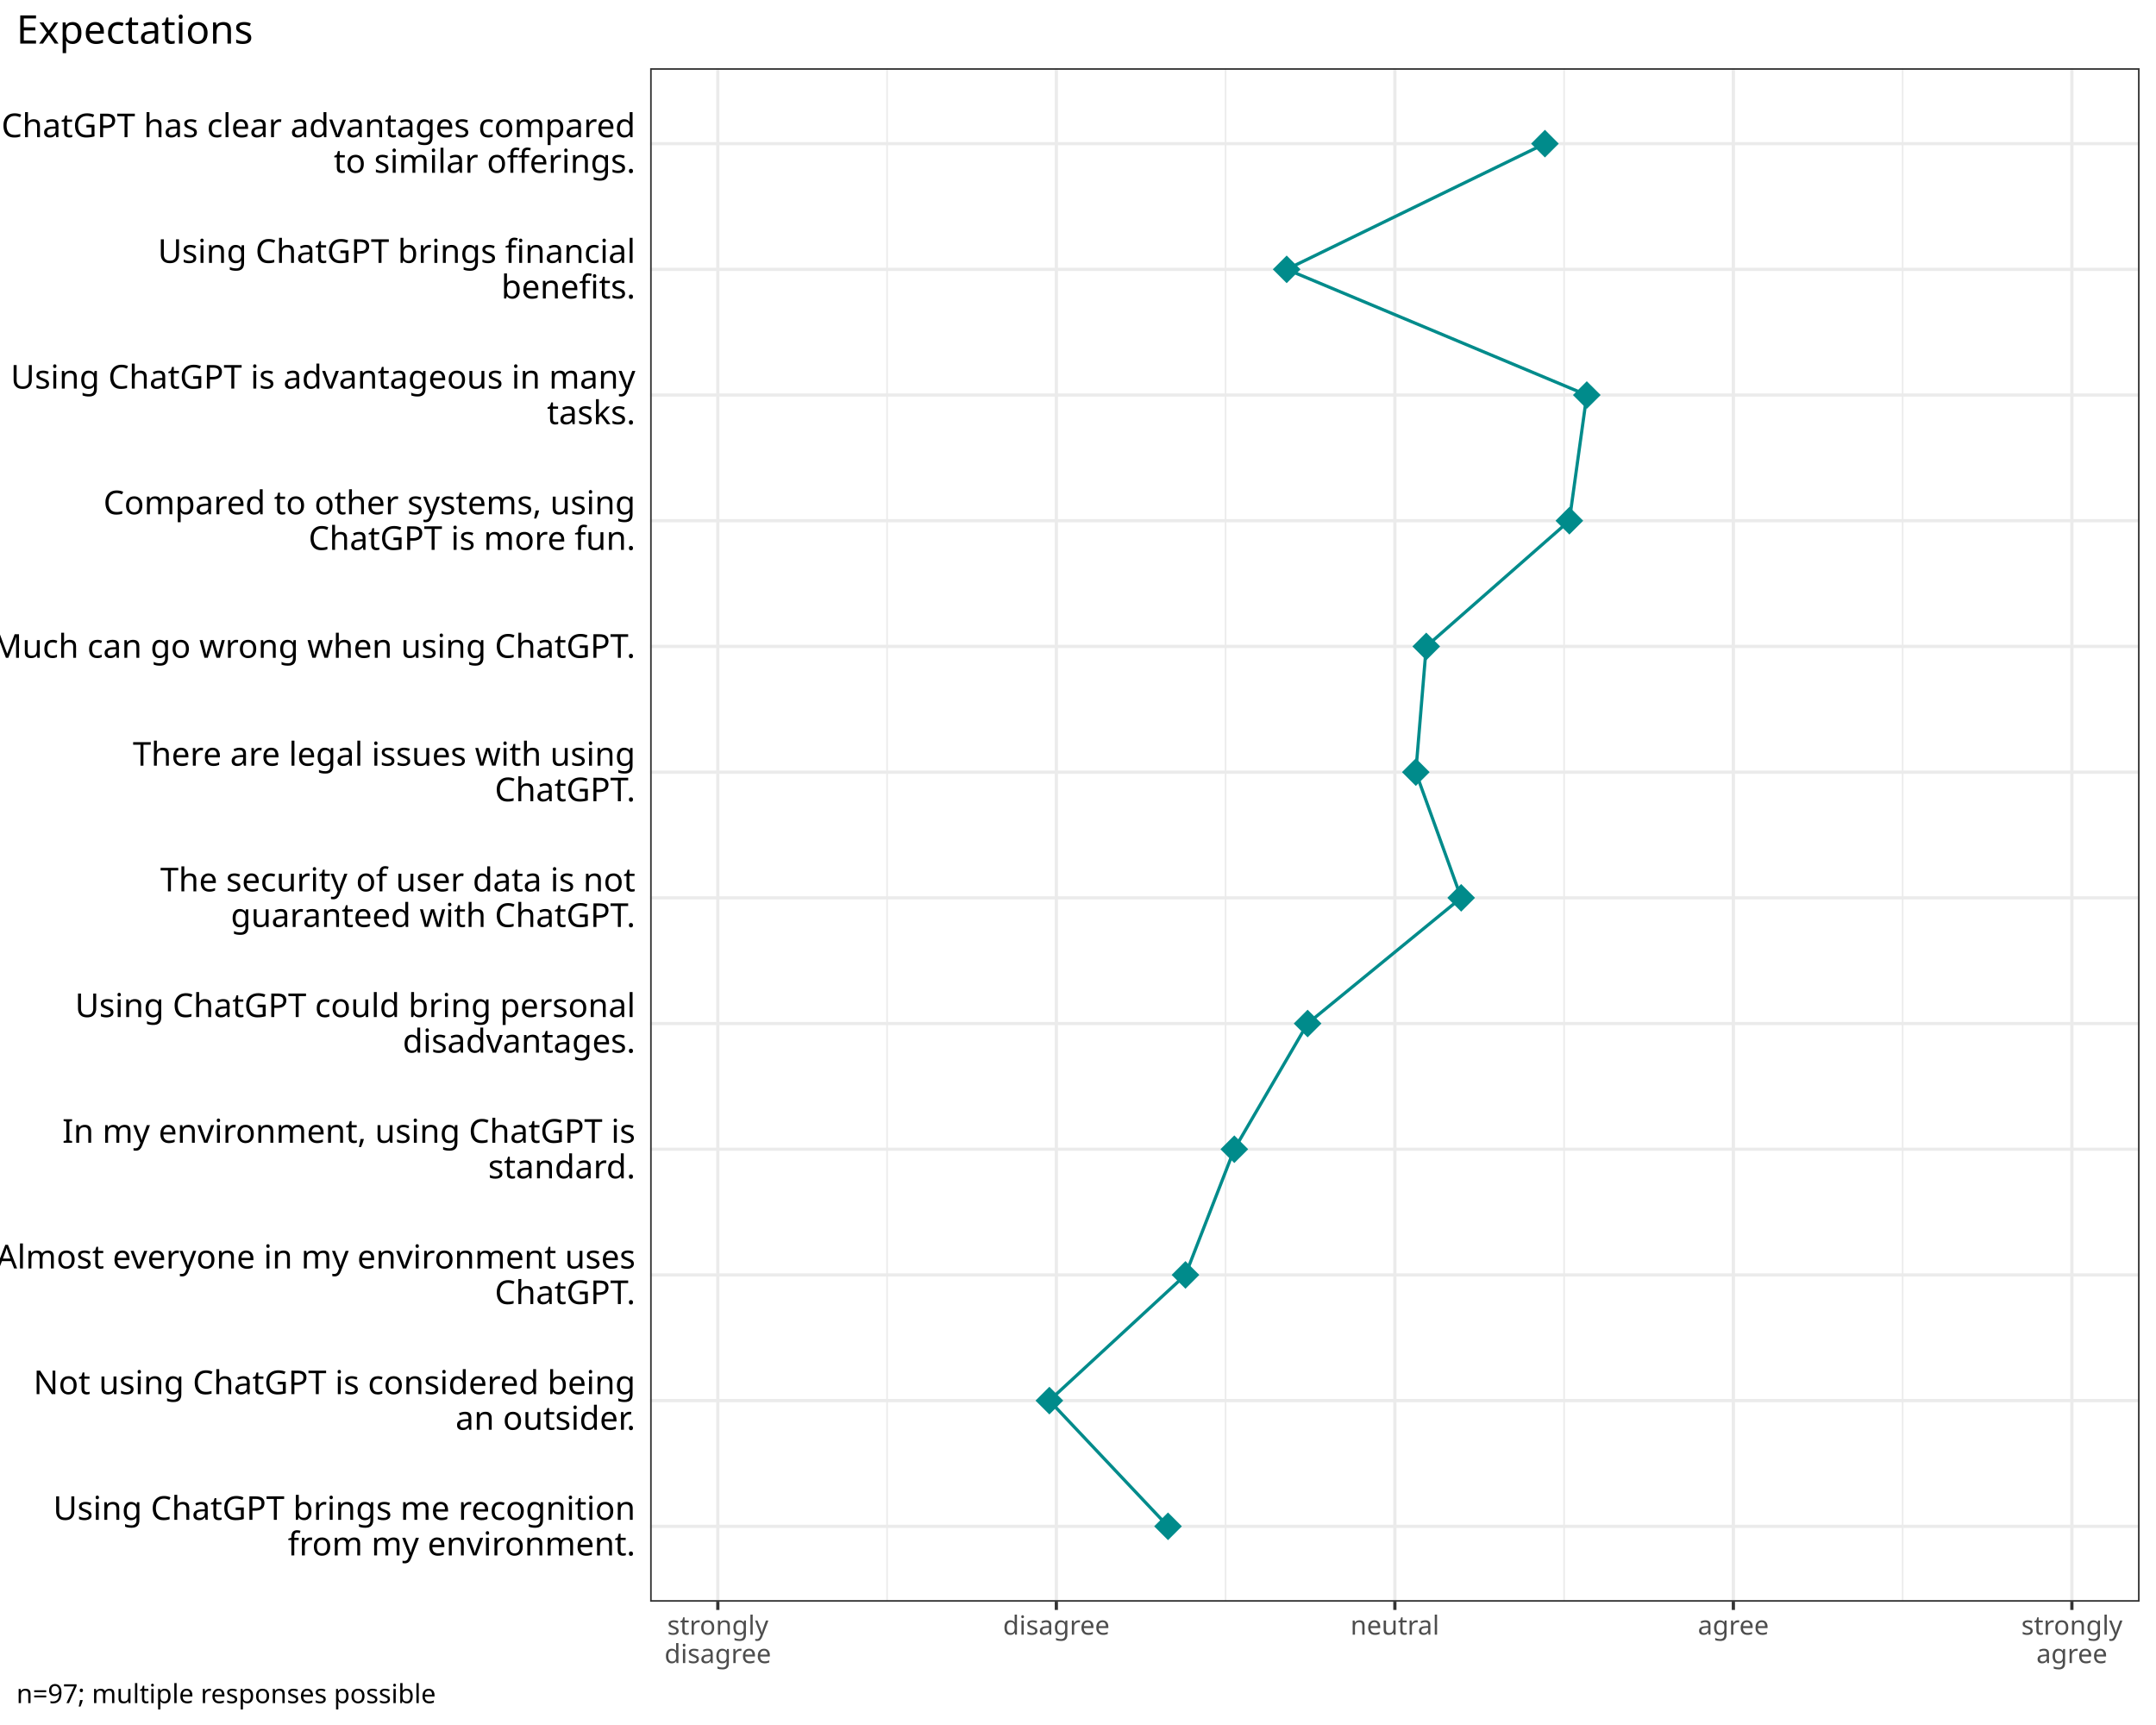
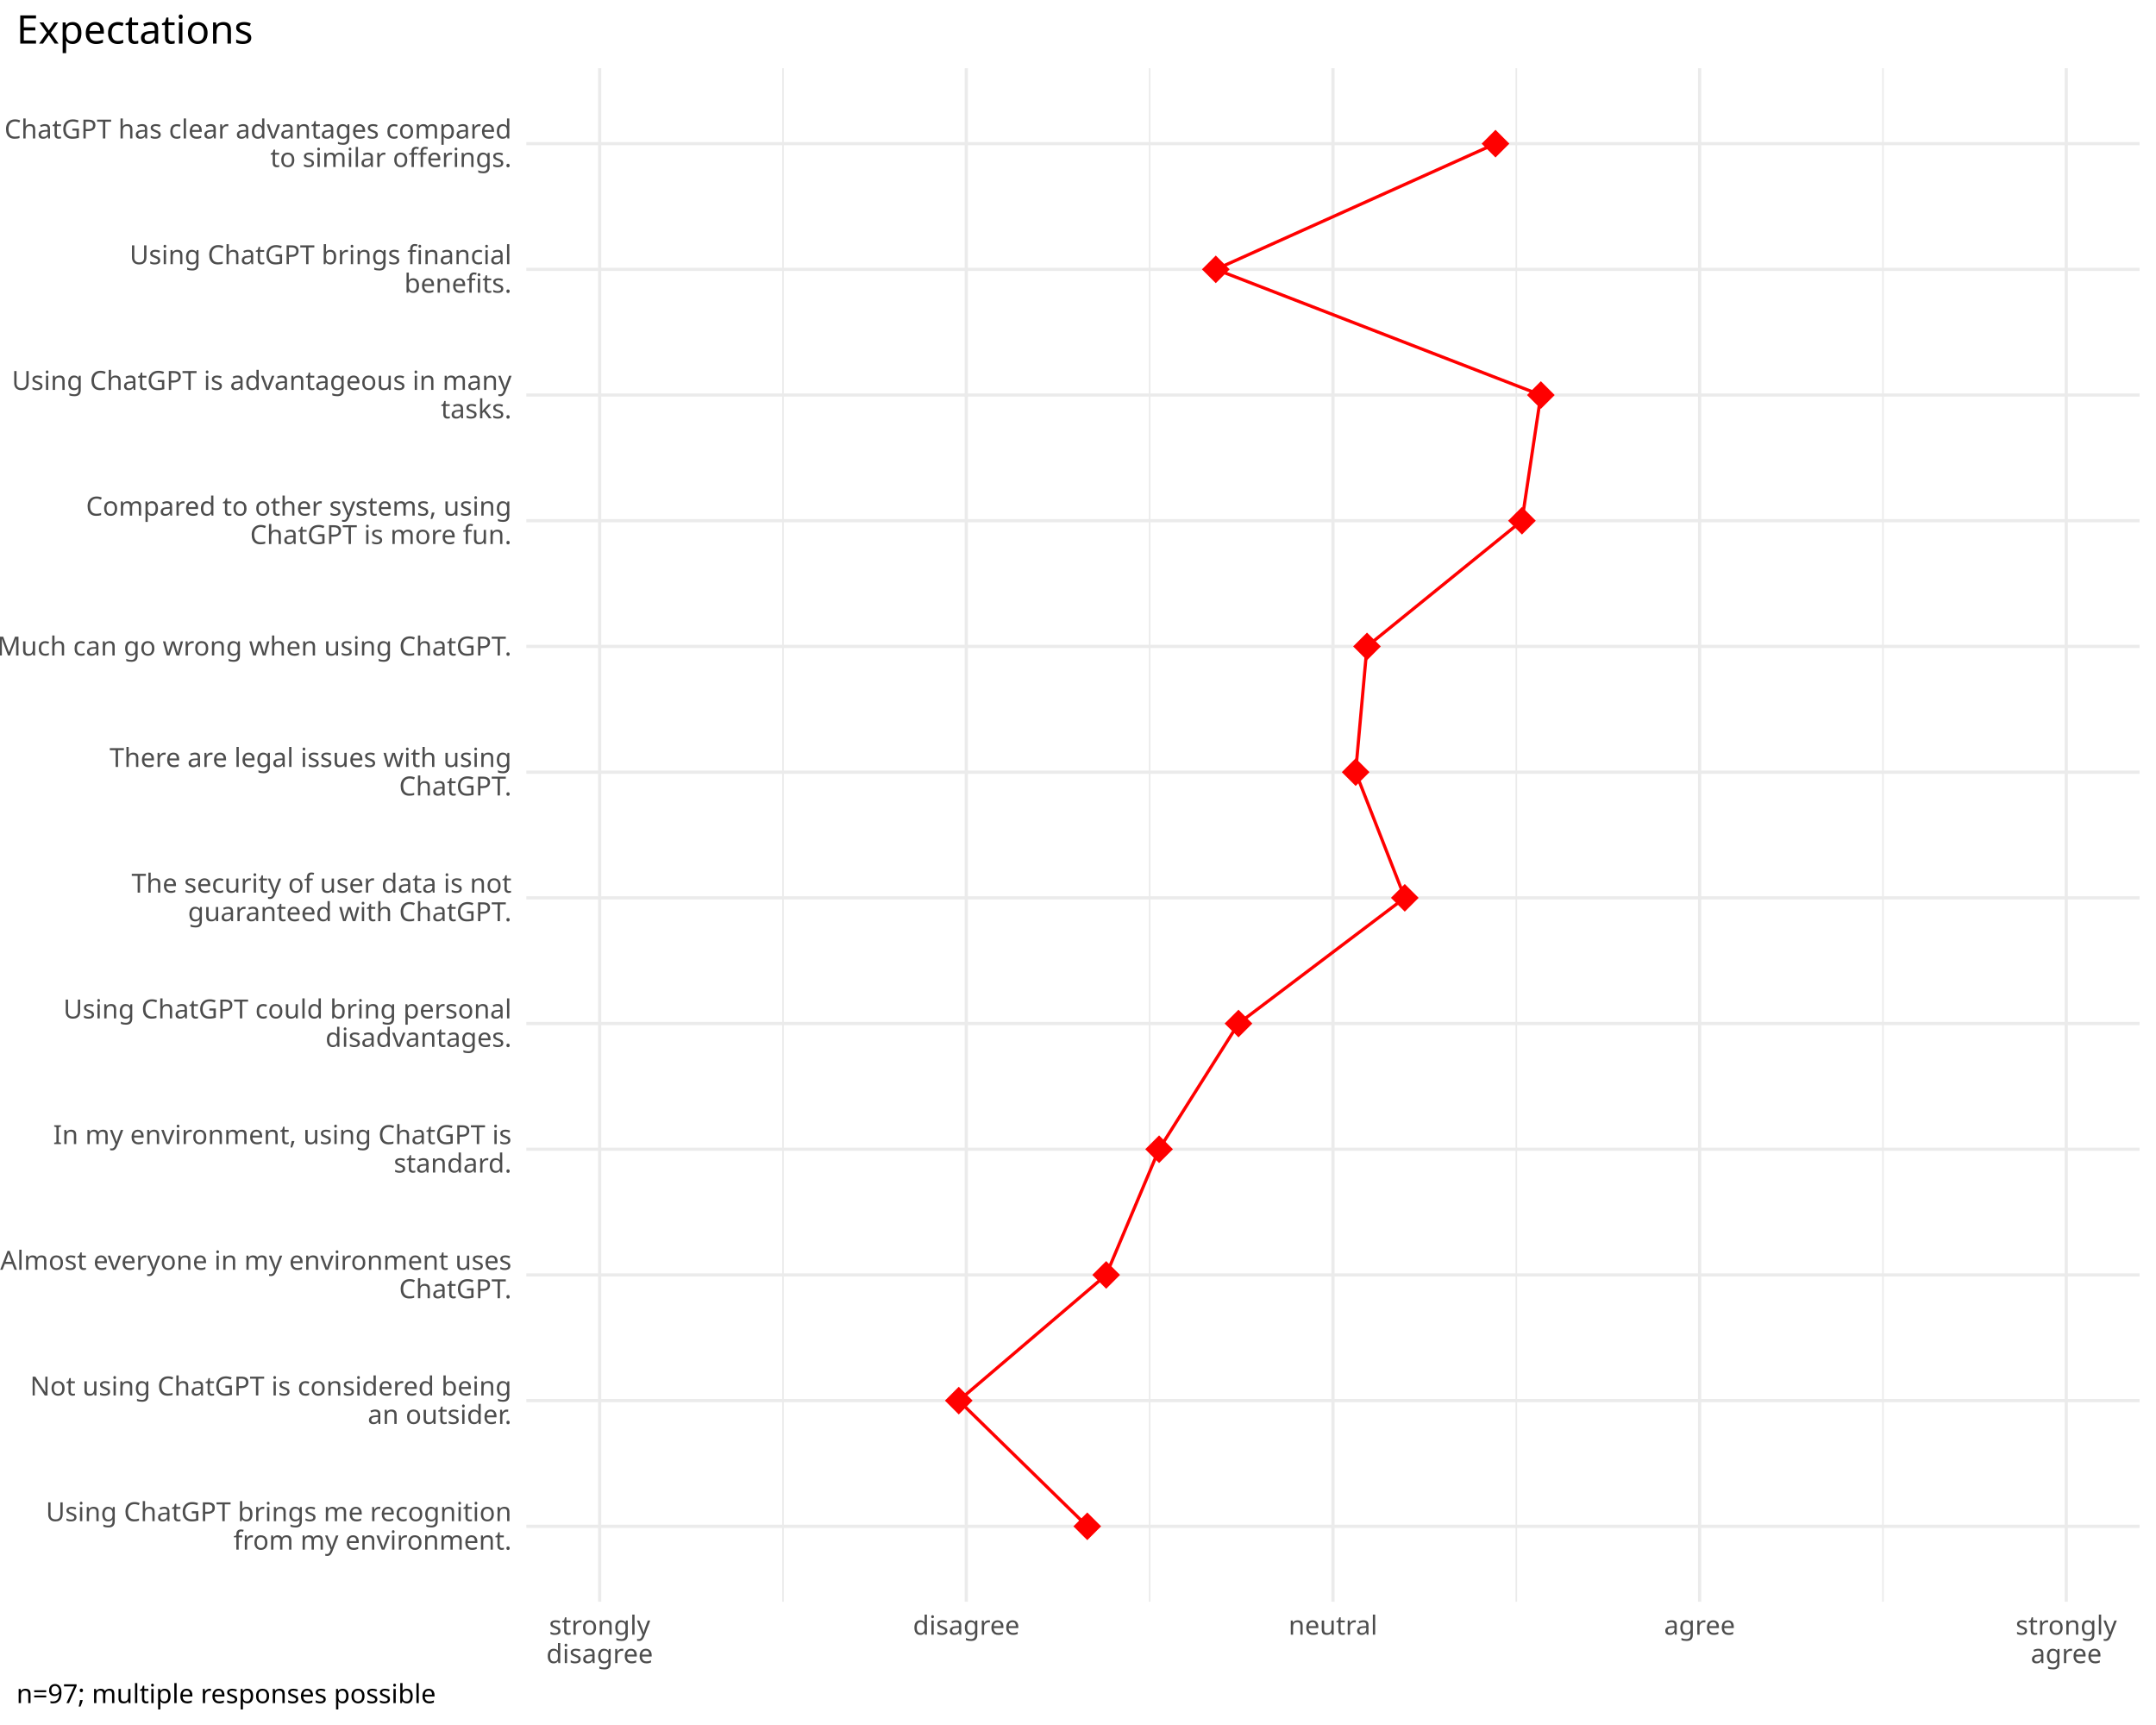
<svg xmlns="http://www.w3.org/2000/svg" class="svglite" data-engine-version="2.0" width="720.00pt" height="576.00pt" viewBox="0 0 720.00 576.00">
  <defs>
    <style type="text/css">
    .svglite line, .svglite polyline, .svglite polygon, .svglite path, .svglite rect, .svglite circle {
      fill: none;
      stroke: #000000;
      stroke-linecap: round;
      stroke-linejoin: round;
      stroke-miterlimit: 10.00;
    }
  </style>
  </defs>
  <rect width="100%" height="100%" style="stroke: none; fill: #FFFFFF;" />
  <defs>
    <clipPath id="cpMC4wMHw3MjAuMDB8MC4wMHw1NzYuMDA=">
      <rect x="0.00" y="0.00" width="720.00" height="576.00" />
    </clipPath>
  </defs>
  <g clip-path="url(#cpMC4wMHw3MjAuMDB8MC4wMHw1NzYuMDA=)">
-     <rect x="0.00" y="0.00" width="720.00" height="576.00" style="stroke-width: 1.07; stroke: #FFFFFF; fill: #FFFFFF;" />
-   </g>
+ </g>
  <defs>
-     <clipPath id="cpMjE3LjExfDcxNC41MnwyMi43OHw1MzQuODQ=">
-       <rect x="217.11" y="22.78" width="497.41" height="512.06" />
+     <clipPath id="cpMTc1Ljc3fDcxNC41MnwyMi43OHw1MzQuODQ=">
+       <rect x="175.77" y="22.78" width="538.75" height="512.06" />
    </clipPath>
  </defs>
-   <g clip-path="url(#cpMjE3LjExfDcxNC41MnwyMi43OHw1MzQuODQ=)">
-     <rect x="217.11" y="22.78" width="497.41" height="512.06" style="stroke-width: 1.07; stroke: none; fill: #FFFFFF;" />
-     <polyline points="296.24,534.84 296.24,22.78 " style="stroke-width: 0.53; stroke: #EBEBEB; stroke-linecap: butt;" />
-     <polyline points="409.29,534.84 409.29,22.78 " style="stroke-width: 0.53; stroke: #EBEBEB; stroke-linecap: butt;" />
-     <polyline points="522.34,534.84 522.34,22.78 " style="stroke-width: 0.53; stroke: #EBEBEB; stroke-linecap: butt;" />
-     <polyline points="635.39,534.84 635.39,22.78 " style="stroke-width: 0.53; stroke: #EBEBEB; stroke-linecap: butt;" />
-     <polyline points="217.11,509.66 714.52,509.66 " style="stroke-width: 1.07; stroke: #EBEBEB; stroke-linecap: butt;" />
-     <polyline points="217.11,467.68 714.52,467.68 " style="stroke-width: 1.07; stroke: #EBEBEB; stroke-linecap: butt;" />
-     <polyline points="217.11,425.71 714.52,425.71 " style="stroke-width: 1.07; stroke: #EBEBEB; stroke-linecap: butt;" />
-     <polyline points="217.11,383.74 714.52,383.74 " style="stroke-width: 1.07; stroke: #EBEBEB; stroke-linecap: butt;" />
-     <polyline points="217.11,341.77 714.52,341.77 " style="stroke-width: 1.07; stroke: #EBEBEB; stroke-linecap: butt;" />
-     <polyline points="217.11,299.80 714.52,299.80 " style="stroke-width: 1.07; stroke: #EBEBEB; stroke-linecap: butt;" />
-     <polyline points="217.11,257.83 714.52,257.83 " style="stroke-width: 1.07; stroke: #EBEBEB; stroke-linecap: butt;" />
-     <polyline points="217.11,215.85 714.52,215.85 " style="stroke-width: 1.07; stroke: #EBEBEB; stroke-linecap: butt;" />
-     <polyline points="217.11,173.88 714.52,173.88 " style="stroke-width: 1.07; stroke: #EBEBEB; stroke-linecap: butt;" />
-     <polyline points="217.11,131.91 714.52,131.91 " style="stroke-width: 1.07; stroke: #EBEBEB; stroke-linecap: butt;" />
-     <polyline points="217.11,89.94 714.52,89.94 " style="stroke-width: 1.07; stroke: #EBEBEB; stroke-linecap: butt;" />
-     <polyline points="217.11,47.97 714.52,47.97 " style="stroke-width: 1.07; stroke: #EBEBEB; stroke-linecap: butt;" />
-     <polyline points="239.72,534.84 239.72,22.78 " style="stroke-width: 1.07; stroke: #EBEBEB; stroke-linecap: butt;" />
-     <polyline points="352.77,534.84 352.77,22.78 " style="stroke-width: 1.07; stroke: #EBEBEB; stroke-linecap: butt;" />
-     <polyline points="465.82,534.84 465.82,22.78 " style="stroke-width: 1.07; stroke: #EBEBEB; stroke-linecap: butt;" />
-     <polyline points="578.86,534.84 578.86,22.78 " style="stroke-width: 1.07; stroke: #EBEBEB; stroke-linecap: butt;" />
-     <polyline points="691.91,534.84 691.91,22.78 " style="stroke-width: 1.07; stroke: #EBEBEB; stroke-linecap: butt;" />
-     <polyline points="390.06,509.66 350.44,467.68 395.89,425.71 412.20,383.74 436.68,341.77 487.96,299.80 472.81,257.83 476.30,215.85 524.09,173.88 529.91,131.91 429.69,89.94 515.93,47.97 " style="stroke-width: 1.07; stroke: #008B8B; stroke-linecap: butt;" />
-     <polygon points="385.44,509.66 390.06,505.03 394.68,509.66 390.06,514.28 " style="stroke-width: 0.71; stroke: none; fill: #008B8B;" />
-     <polygon points="345.81,467.68 350.44,463.06 355.06,467.68 350.44,472.31 " style="stroke-width: 0.71; stroke: none; fill: #008B8B;" />
-     <polygon points="391.27,425.71 395.89,421.09 400.51,425.71 395.89,430.34 " style="stroke-width: 0.71; stroke: none; fill: #008B8B;" />
-     <polygon points="407.58,383.74 412.20,379.12 416.83,383.74 412.20,388.36 " style="stroke-width: 0.71; stroke: none; fill: #008B8B;" />
-     <polygon points="432.06,341.77 436.68,337.15 441.30,341.77 436.68,346.39 " style="stroke-width: 0.71; stroke: none; fill: #008B8B;" />
-     <polygon points="483.34,299.80 487.96,295.18 492.58,299.80 487.96,304.42 " style="stroke-width: 0.71; stroke: none; fill: #008B8B;" />
-     <polygon points="468.19,257.83 472.81,253.20 477.43,257.83 472.81,262.45 " style="stroke-width: 0.71; stroke: none; fill: #008B8B;" />
-     <polygon points="471.68,215.85 476.30,211.23 480.93,215.85 476.30,220.48 " style="stroke-width: 0.71; stroke: none; fill: #008B8B;" />
-     <polygon points="519.47,173.88 524.09,169.26 528.71,173.88 524.09,178.50 " style="stroke-width: 0.71; stroke: none; fill: #008B8B;" />
-     <polygon points="525.29,131.91 529.91,127.29 534.54,131.91 529.91,136.53 " style="stroke-width: 0.71; stroke: none; fill: #008B8B;" />
-     <polygon points="425.06,89.94 429.69,85.32 434.31,89.94 429.69,94.56 " style="stroke-width: 0.71; stroke: none; fill: #008B8B;" />
-     <polygon points="511.31,47.97 515.93,43.34 520.55,47.97 515.93,52.59 " style="stroke-width: 0.71; stroke: none; fill: #008B8B;" />
-     <rect x="217.11" y="22.78" width="497.41" height="512.06" style="stroke-width: 1.07; stroke: #333333;" />
+   <g clip-path="url(#cpMTc1Ljc3fDcxNC41MnwyMi43OHw1MzQuODQ=)">
+     <polyline points="261.48,534.84 261.48,22.78 " style="stroke-width: 0.53; stroke: #EBEBEB; stroke-linecap: butt;" />
+     <polyline points="383.92,534.84 383.92,22.78 " style="stroke-width: 0.53; stroke: #EBEBEB; stroke-linecap: butt;" />
+     <polyline points="506.37,534.84 506.37,22.78 " style="stroke-width: 0.53; stroke: #EBEBEB; stroke-linecap: butt;" />
+     <polyline points="628.81,534.84 628.81,22.78 " style="stroke-width: 0.53; stroke: #EBEBEB; stroke-linecap: butt;" />
+     <polyline points="175.77,509.66 714.52,509.66 " style="stroke-width: 1.07; stroke: #EBEBEB; stroke-linecap: butt;" />
+     <polyline points="175.77,467.68 714.52,467.68 " style="stroke-width: 1.07; stroke: #EBEBEB; stroke-linecap: butt;" />
+     <polyline points="175.77,425.71 714.52,425.71 " style="stroke-width: 1.07; stroke: #EBEBEB; stroke-linecap: butt;" />
+     <polyline points="175.77,383.74 714.52,383.74 " style="stroke-width: 1.07; stroke: #EBEBEB; stroke-linecap: butt;" />
+     <polyline points="175.77,341.77 714.52,341.77 " style="stroke-width: 1.07; stroke: #EBEBEB; stroke-linecap: butt;" />
+     <polyline points="175.77,299.80 714.52,299.80 " style="stroke-width: 1.07; stroke: #EBEBEB; stroke-linecap: butt;" />
+     <polyline points="175.77,257.83 714.52,257.83 " style="stroke-width: 1.07; stroke: #EBEBEB; stroke-linecap: butt;" />
+     <polyline points="175.77,215.85 714.52,215.85 " style="stroke-width: 1.07; stroke: #EBEBEB; stroke-linecap: butt;" />
+     <polyline points="175.77,173.88 714.52,173.88 " style="stroke-width: 1.07; stroke: #EBEBEB; stroke-linecap: butt;" />
+     <polyline points="175.77,131.91 714.52,131.91 " style="stroke-width: 1.07; stroke: #EBEBEB; stroke-linecap: butt;" />
+     <polyline points="175.77,89.94 714.52,89.94 " style="stroke-width: 1.07; stroke: #EBEBEB; stroke-linecap: butt;" />
+     <polyline points="175.77,47.97 714.52,47.97 " style="stroke-width: 1.07; stroke: #EBEBEB; stroke-linecap: butt;" />
+     <polyline points="200.26,534.84 200.26,22.78 " style="stroke-width: 1.07; stroke: #EBEBEB; stroke-linecap: butt;" />
+     <polyline points="322.70,534.84 322.70,22.78 " style="stroke-width: 1.07; stroke: #EBEBEB; stroke-linecap: butt;" />
+     <polyline points="445.15,534.84 445.15,22.78 " style="stroke-width: 1.07; stroke: #EBEBEB; stroke-linecap: butt;" />
+     <polyline points="567.59,534.84 567.59,22.78 " style="stroke-width: 1.07; stroke: #EBEBEB; stroke-linecap: butt;" />
+     <polyline points="690.03,534.84 690.03,22.78 " style="stroke-width: 1.07; stroke: #EBEBEB; stroke-linecap: butt;" />
+     <polyline points="363.10,509.66 320.18,467.68 369.41,425.71 387.08,383.74 413.59,341.77 469.13,299.80 452.72,257.83 456.51,215.85 508.26,173.88 514.57,131.91 406.01,89.94 499.42,47.97 " style="stroke-width: 1.07; stroke: #FF0000; stroke-linecap: butt;" />
+     <polygon points="358.47,509.66 363.10,505.03 367.72,509.66 363.10,514.28 " style="stroke-width: 0.71; stroke: none; fill: #FF0000;" />
+     <polygon points="315.56,467.68 320.18,463.06 324.80,467.68 320.18,472.31 " style="stroke-width: 0.71; stroke: none; fill: #FF0000;" />
+     <polygon points="364.78,425.71 369.41,421.09 374.03,425.71 369.41,430.34 " style="stroke-width: 0.71; stroke: none; fill: #FF0000;" />
+     <polygon points="382.46,383.74 387.08,379.12 391.70,383.74 387.08,388.36 " style="stroke-width: 0.71; stroke: none; fill: #FF0000;" />
+     <polygon points="408.97,341.77 413.59,337.15 418.21,341.77 413.59,346.39 " style="stroke-width: 0.71; stroke: none; fill: #FF0000;" />
+     <polygon points="464.51,299.80 469.13,295.18 473.75,299.80 469.13,304.42 " style="stroke-width: 0.71; stroke: none; fill: #FF0000;" />
+     <polygon points="448.10,257.83 452.72,253.20 457.34,257.83 452.72,262.45 " style="stroke-width: 0.71; stroke: none; fill: #FF0000;" />
+     <polygon points="451.88,215.85 456.51,211.23 461.13,215.85 456.51,220.48 " style="stroke-width: 0.71; stroke: none; fill: #FF0000;" />
+     <polygon points="503.64,173.88 508.26,169.26 512.88,173.88 508.26,178.50 " style="stroke-width: 0.71; stroke: none; fill: #FF0000;" />
+     <polygon points="509.95,131.91 514.57,127.29 519.19,131.91 514.57,136.53 " style="stroke-width: 0.71; stroke: none; fill: #FF0000;" />
+     <polygon points="401.39,89.94 406.01,85.32 410.64,89.94 406.01,94.56 " style="stroke-width: 0.71; stroke: none; fill: #FF0000;" />
+     <polygon points="494.80,47.97 499.42,43.34 504.05,47.97 499.42,52.59 " style="stroke-width: 0.71; stroke: none; fill: #FF0000;" />
  </g>
  <g clip-path="url(#cpMC4wMHw3MjAuMDB8MC4wMHw1NzYuMDA=)">
-     <text x="212.18" y="507.50" text-anchor="end" style="font-size: 11.00px; font-family: sans;" textLength="185.28px" lengthAdjust="spacingAndGlyphs">Using ChatGPT brings me recognition</text>
-     <text x="212.18" y="519.38" text-anchor="end" style="font-size: 11.00px; font-family: sans;" textLength="106.39px" lengthAdjust="spacingAndGlyphs">from my environment.</text>
-     <text x="212.18" y="465.53" text-anchor="end" style="font-size: 11.00px; font-family: sans;" textLength="193.24px" lengthAdjust="spacingAndGlyphs">Not using ChatGPT is considered being</text>
-     <text x="212.18" y="477.41" text-anchor="end" style="font-size: 11.00px; font-family: sans;" textLength="57.49px" lengthAdjust="spacingAndGlyphs">an outsider.</text>
-     <text x="212.18" y="423.56" text-anchor="end" style="font-size: 11.00px; font-family: sans;" textLength="201.19px" lengthAdjust="spacingAndGlyphs">Almost everyone in my environment uses</text>
-     <text x="212.18" y="435.44" text-anchor="end" style="font-size: 11.00px; font-family: sans;" textLength="48.91px" lengthAdjust="spacingAndGlyphs">ChatGPT.</text>
-     <text x="212.18" y="381.59" text-anchor="end" style="font-size: 11.00px; font-family: sans;" textLength="182.83px" lengthAdjust="spacingAndGlyphs">In my environment, using ChatGPT is</text>
-     <text x="212.18" y="393.47" text-anchor="end" style="font-size: 11.00px; font-family: sans;" textLength="45.87px" lengthAdjust="spacingAndGlyphs">standard.</text>
-     <text x="212.18" y="339.61" text-anchor="end" style="font-size: 11.00px; font-family: sans;" textLength="179.17px" lengthAdjust="spacingAndGlyphs">Using ChatGPT could bring personal</text>
-     <text x="212.18" y="351.49" text-anchor="end" style="font-size: 11.00px; font-family: sans;" textLength="74.01px" lengthAdjust="spacingAndGlyphs">disadvantages.</text>
-     <text x="212.18" y="297.64" text-anchor="end" style="font-size: 11.00px; font-family: sans;" textLength="150.43px" lengthAdjust="spacingAndGlyphs">The security of user data is not</text>
-     <text x="212.18" y="309.52" text-anchor="end" style="font-size: 11.00px; font-family: sans;" textLength="130.25px" lengthAdjust="spacingAndGlyphs">guaranteed with ChatGPT.</text>
-     <text x="212.18" y="255.67" text-anchor="end" style="font-size: 11.00px; font-family: sans;" textLength="160.21px" lengthAdjust="spacingAndGlyphs">There are legal issues with using</text>
-     <text x="212.18" y="267.55" text-anchor="end" style="font-size: 11.00px; font-family: sans;" textLength="48.91px" lengthAdjust="spacingAndGlyphs">ChatGPT.</text>
-     <text x="212.18" y="219.64" text-anchor="end" style="font-size: 11.00px; font-family: sans;" textLength="206.70px" lengthAdjust="spacingAndGlyphs">Much can go wrong when using ChatGPT.</text>
-     <text x="212.18" y="171.73" text-anchor="end" style="font-size: 11.00px; font-family: sans;" textLength="167.55px" lengthAdjust="spacingAndGlyphs">Compared to other systems, using</text>
-     <text x="212.18" y="183.61" text-anchor="end" style="font-size: 11.00px; font-family: sans;" textLength="106.39px" lengthAdjust="spacingAndGlyphs">ChatGPT is more fun.</text>
-     <text x="212.18" y="129.76" text-anchor="end" style="font-size: 11.00px; font-family: sans;" textLength="201.81px" lengthAdjust="spacingAndGlyphs">Using ChatGPT is advantageous in many</text>
-     <text x="212.18" y="141.64" text-anchor="end" style="font-size: 11.00px; font-family: sans;" textLength="28.74px" lengthAdjust="spacingAndGlyphs">tasks.</text>
-     <text x="212.18" y="87.78" text-anchor="end" style="font-size: 11.00px; font-family: sans;" textLength="153.48px" lengthAdjust="spacingAndGlyphs">Using ChatGPT brings financial</text>
-     <text x="212.18" y="99.66" text-anchor="end" style="font-size: 11.00px; font-family: sans;" textLength="41.59px" lengthAdjust="spacingAndGlyphs">benefits.</text>
-     <text x="212.18" y="45.81" text-anchor="end" style="font-size: 11.00px; font-family: sans;" textLength="205.48px" lengthAdjust="spacingAndGlyphs">ChatGPT has clear advantages compared</text>
-     <text x="212.18" y="57.69" text-anchor="end" style="font-size: 11.00px; font-family: sans;" textLength="92.31px" lengthAdjust="spacingAndGlyphs">to similar offerings.</text>
-     <polyline points="239.72,537.58 239.72,534.84 " style="stroke-width: 1.07; stroke: #333333; stroke-linecap: butt;" />
-     <polyline points="352.77,537.58 352.77,534.84 " style="stroke-width: 1.07; stroke: #333333; stroke-linecap: butt;" />
-     <polyline points="465.82,537.58 465.82,534.84 " style="stroke-width: 1.07; stroke: #333333; stroke-linecap: butt;" />
-     <polyline points="578.86,537.58 578.86,534.84 " style="stroke-width: 1.07; stroke: #333333; stroke-linecap: butt;" />
-     <polyline points="691.91,537.58 691.91,534.84 " style="stroke-width: 1.07; stroke: #333333; stroke-linecap: butt;" />
-     <text x="239.72" y="545.83" text-anchor="middle" style="font-size: 8.80px; fill: #4D4D4D; font-family: sans;" textLength="30.82px" lengthAdjust="spacingAndGlyphs">strongly</text>
-     <text x="239.72" y="555.33" text-anchor="middle" style="font-size: 8.80px; fill: #4D4D4D; font-family: sans;" textLength="33.76px" lengthAdjust="spacingAndGlyphs">disagree</text>
-     <text x="352.77" y="545.83" text-anchor="middle" style="font-size: 8.80px; fill: #4D4D4D; font-family: sans;" textLength="33.76px" lengthAdjust="spacingAndGlyphs">disagree</text>
-     <text x="465.82" y="545.83" text-anchor="middle" style="font-size: 8.80px; fill: #4D4D4D; font-family: sans;" textLength="26.91px" lengthAdjust="spacingAndGlyphs">neutral</text>
-     <text x="578.86" y="545.83" text-anchor="middle" style="font-size: 8.80px; fill: #4D4D4D; font-family: sans;" textLength="22.51px" lengthAdjust="spacingAndGlyphs">agree</text>
-     <text x="691.91" y="545.83" text-anchor="middle" style="font-size: 8.80px; fill: #4D4D4D; font-family: sans;" textLength="30.82px" lengthAdjust="spacingAndGlyphs">strongly</text>
-     <text x="691.91" y="555.33" text-anchor="middle" style="font-size: 8.80px; fill: #4D4D4D; font-family: sans;" textLength="22.51px" lengthAdjust="spacingAndGlyphs">agree</text>
+     <text x="170.84" y="507.93" text-anchor="end" style="font-size: 8.80px; fill: #4D4D4D; font-family: sans;" textLength="148.22px" lengthAdjust="spacingAndGlyphs">Using ChatGPT brings me recognition</text>
+     <text x="170.84" y="517.44" text-anchor="end" style="font-size: 8.80px; fill: #4D4D4D; font-family: sans;" textLength="85.11px" lengthAdjust="spacingAndGlyphs">from my environment.</text>
+     <text x="170.84" y="465.96" text-anchor="end" style="font-size: 8.80px; fill: #4D4D4D; font-family: sans;" textLength="154.59px" lengthAdjust="spacingAndGlyphs">Not using ChatGPT is considered being</text>
+     <text x="170.84" y="475.46" text-anchor="end" style="font-size: 8.80px; fill: #4D4D4D; font-family: sans;" textLength="45.99px" lengthAdjust="spacingAndGlyphs">an outsider.</text>
+     <text x="170.84" y="423.99" text-anchor="end" style="font-size: 8.80px; fill: #4D4D4D; font-family: sans;" textLength="160.95px" lengthAdjust="spacingAndGlyphs">Almost everyone in my environment uses</text>
+     <text x="170.84" y="433.49" text-anchor="end" style="font-size: 8.80px; fill: #4D4D4D; font-family: sans;" textLength="39.13px" lengthAdjust="spacingAndGlyphs">ChatGPT.</text>
+     <text x="170.84" y="382.02" text-anchor="end" style="font-size: 8.80px; fill: #4D4D4D; font-family: sans;" textLength="146.26px" lengthAdjust="spacingAndGlyphs">In my environment, using ChatGPT is</text>
+     <text x="170.84" y="391.52" text-anchor="end" style="font-size: 8.80px; fill: #4D4D4D; font-family: sans;" textLength="36.70px" lengthAdjust="spacingAndGlyphs">standard.</text>
+     <text x="170.84" y="340.05" text-anchor="end" style="font-size: 8.80px; fill: #4D4D4D; font-family: sans;" textLength="143.34px" lengthAdjust="spacingAndGlyphs">Using ChatGPT could bring personal</text>
+     <text x="170.84" y="349.55" text-anchor="end" style="font-size: 8.80px; fill: #4D4D4D; font-family: sans;" textLength="59.21px" lengthAdjust="spacingAndGlyphs">disadvantages.</text>
+     <text x="170.84" y="298.07" text-anchor="end" style="font-size: 8.80px; fill: #4D4D4D; font-family: sans;" textLength="120.34px" lengthAdjust="spacingAndGlyphs">The security of user data is not</text>
+     <text x="170.84" y="307.58" text-anchor="end" style="font-size: 8.80px; fill: #4D4D4D; font-family: sans;" textLength="104.20px" lengthAdjust="spacingAndGlyphs">guaranteed with ChatGPT.</text>
+     <text x="170.84" y="256.10" text-anchor="end" style="font-size: 8.80px; fill: #4D4D4D; font-family: sans;" textLength="128.17px" lengthAdjust="spacingAndGlyphs">There are legal issues with using</text>
+     <text x="170.84" y="265.61" text-anchor="end" style="font-size: 8.80px; fill: #4D4D4D; font-family: sans;" textLength="39.13px" lengthAdjust="spacingAndGlyphs">ChatGPT.</text>
+     <text x="170.84" y="218.88" text-anchor="end" style="font-size: 8.80px; fill: #4D4D4D; font-family: sans;" textLength="165.36px" lengthAdjust="spacingAndGlyphs">Much can go wrong when using ChatGPT.</text>
+     <text x="170.84" y="172.16" text-anchor="end" style="font-size: 8.80px; fill: #4D4D4D; font-family: sans;" textLength="134.04px" lengthAdjust="spacingAndGlyphs">Compared to other systems, using</text>
+     <text x="170.84" y="181.66" text-anchor="end" style="font-size: 8.80px; fill: #4D4D4D; font-family: sans;" textLength="85.11px" lengthAdjust="spacingAndGlyphs">ChatGPT is more fun.</text>
+     <text x="170.84" y="130.19" text-anchor="end" style="font-size: 8.80px; fill: #4D4D4D; font-family: sans;" textLength="161.45px" lengthAdjust="spacingAndGlyphs">Using ChatGPT is advantageous in many</text>
+     <text x="170.84" y="139.69" text-anchor="end" style="font-size: 8.80px; fill: #4D4D4D; font-family: sans;" textLength="22.99px" lengthAdjust="spacingAndGlyphs">tasks.</text>
+     <text x="170.84" y="88.21" text-anchor="end" style="font-size: 8.80px; fill: #4D4D4D; font-family: sans;" textLength="122.78px" lengthAdjust="spacingAndGlyphs">Using ChatGPT brings financial</text>
+     <text x="170.84" y="97.72" text-anchor="end" style="font-size: 8.80px; fill: #4D4D4D; font-family: sans;" textLength="33.27px" lengthAdjust="spacingAndGlyphs">benefits.</text>
+     <text x="170.84" y="46.24" text-anchor="end" style="font-size: 8.80px; fill: #4D4D4D; font-family: sans;" textLength="164.39px" lengthAdjust="spacingAndGlyphs">ChatGPT has clear advantages compared</text>
+     <text x="170.84" y="55.75" text-anchor="end" style="font-size: 8.80px; fill: #4D4D4D; font-family: sans;" textLength="73.85px" lengthAdjust="spacingAndGlyphs">to similar offerings.</text>
+     <text x="200.26" y="545.83" text-anchor="middle" style="font-size: 8.80px; fill: #4D4D4D; font-family: sans;" textLength="30.82px" lengthAdjust="spacingAndGlyphs">strongly</text>
+     <text x="200.26" y="555.33" text-anchor="middle" style="font-size: 8.80px; fill: #4D4D4D; font-family: sans;" textLength="33.76px" lengthAdjust="spacingAndGlyphs">disagree</text>
+     <text x="322.70" y="545.83" text-anchor="middle" style="font-size: 8.80px; fill: #4D4D4D; font-family: sans;" textLength="33.76px" lengthAdjust="spacingAndGlyphs">disagree</text>
+     <text x="445.15" y="545.83" text-anchor="middle" style="font-size: 8.80px; fill: #4D4D4D; font-family: sans;" textLength="26.91px" lengthAdjust="spacingAndGlyphs">neutral</text>
+     <text x="567.59" y="545.83" text-anchor="middle" style="font-size: 8.80px; fill: #4D4D4D; font-family: sans;" textLength="22.51px" lengthAdjust="spacingAndGlyphs">agree</text>
+     <text x="690.03" y="545.83" text-anchor="middle" style="font-size: 8.80px; fill: #4D4D4D; font-family: sans;" textLength="30.82px" lengthAdjust="spacingAndGlyphs">strongly</text>
+     <text x="690.03" y="555.33" text-anchor="middle" style="font-size: 8.80px; fill: #4D4D4D; font-family: sans;" textLength="22.51px" lengthAdjust="spacingAndGlyphs">agree</text>
    <text x="5.48" y="14.56" style="font-size: 13.20px; font-family: sans;" textLength="75.60px" lengthAdjust="spacingAndGlyphs">Expectations</text>
    <text x="5.48" y="568.69" style="font-size: 8.80px; font-family: sans;" textLength="132.83px" lengthAdjust="spacingAndGlyphs">n=97; multiple responses possible</text>
  </g>
</svg>
